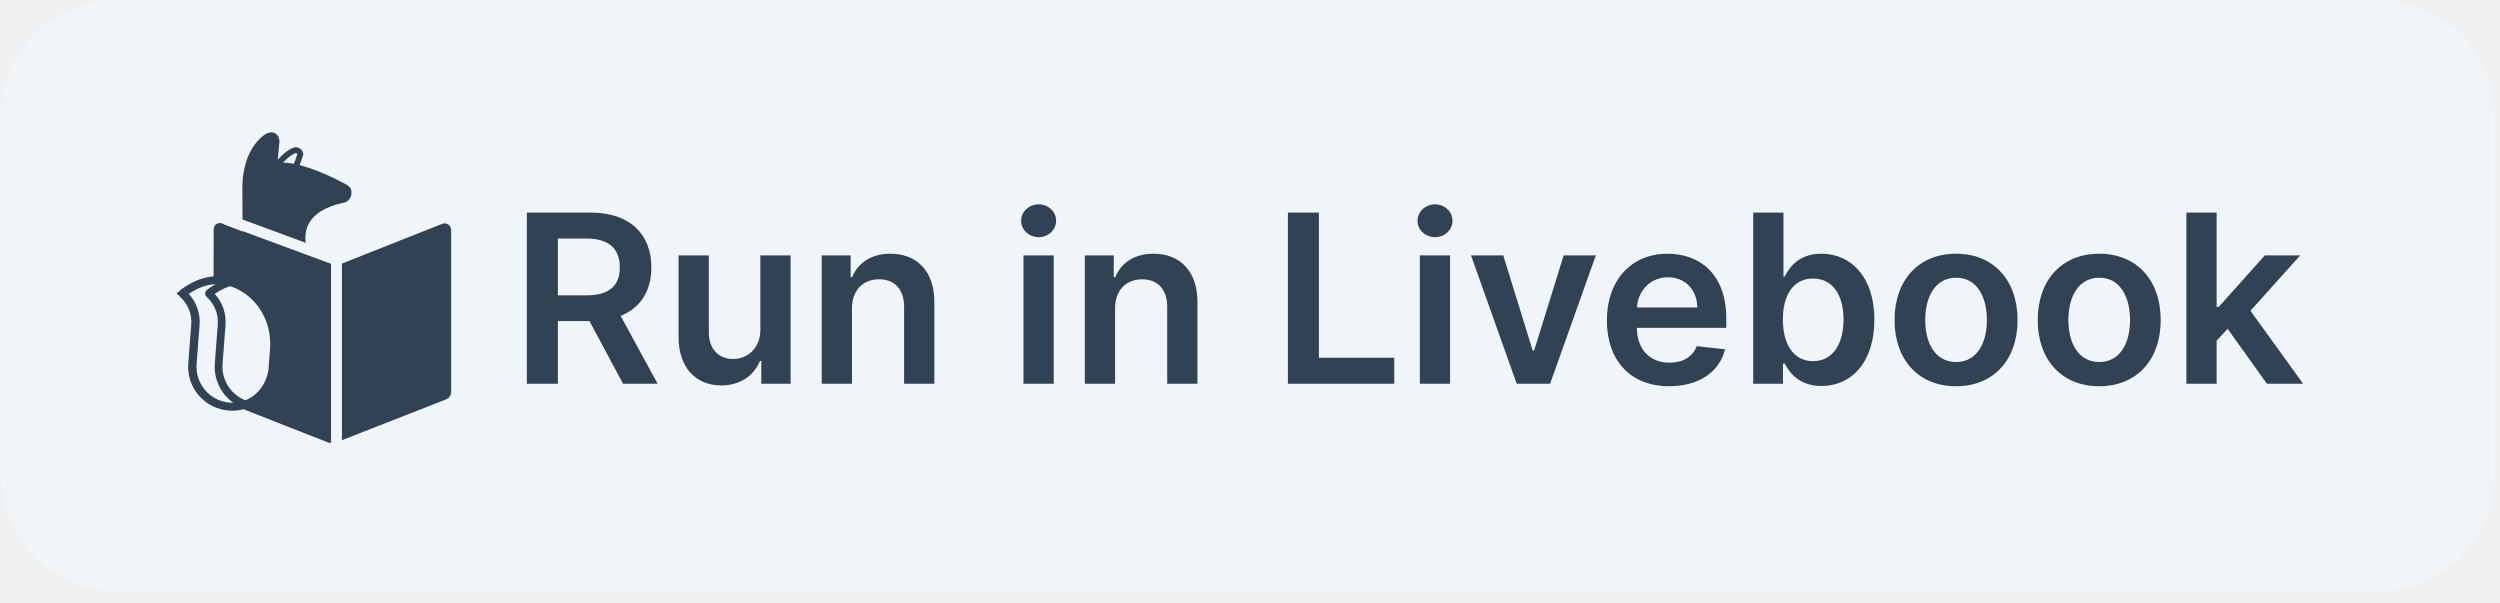
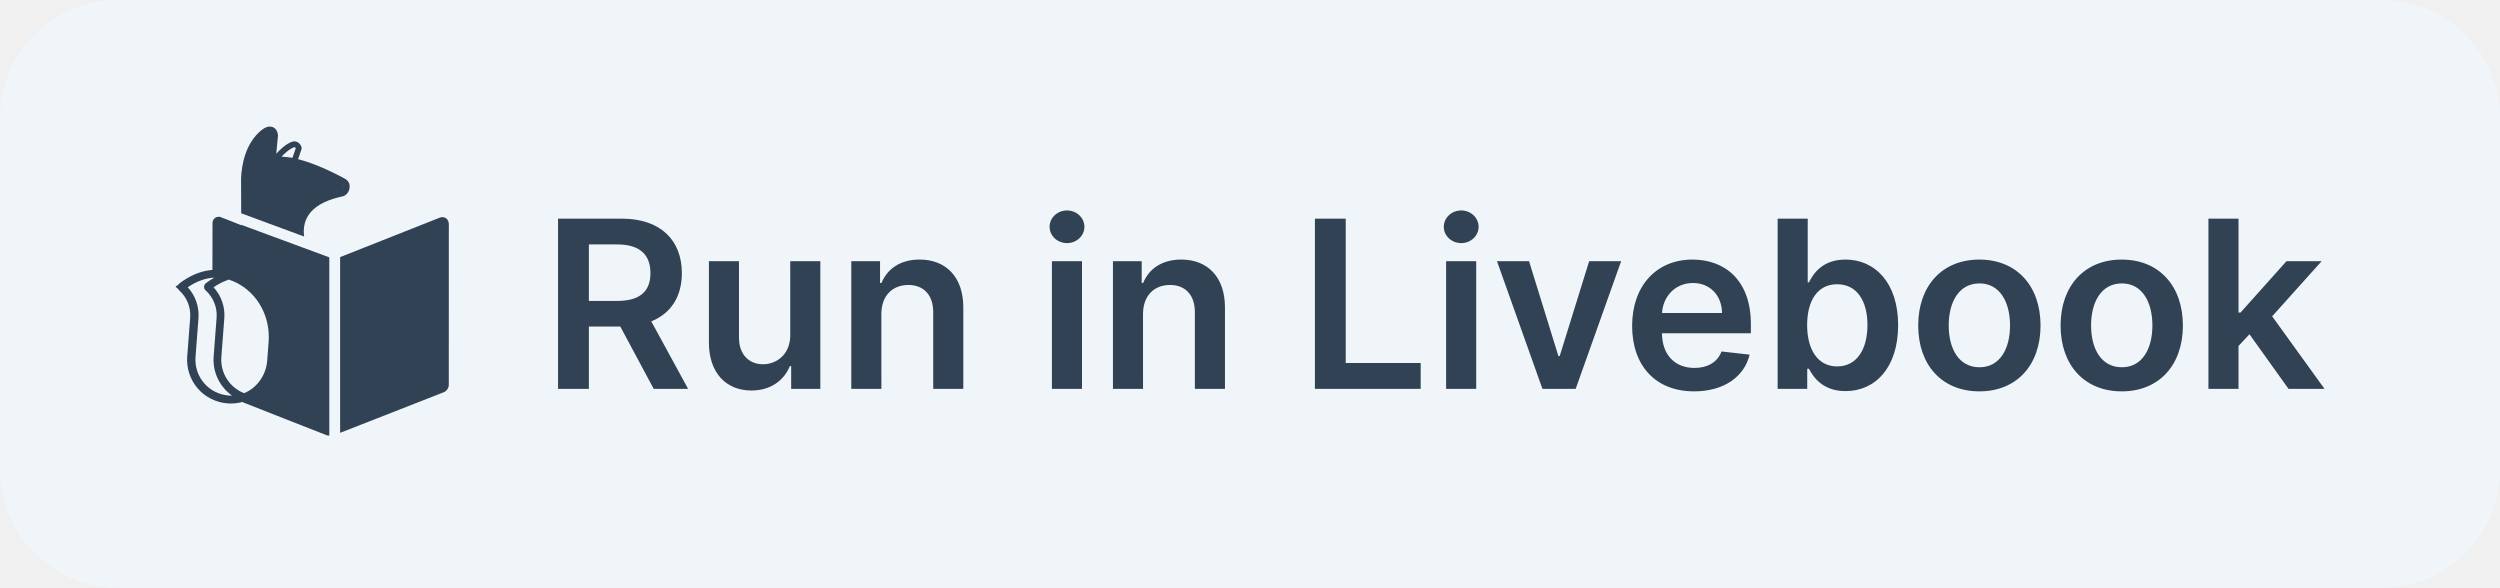
- <svg xmlns="http://www.w3.org/2000/svg" width="170" height="41" viewBox="0 0 170 41" fill="none">
-   <rect width="169.68" height="40.188" rx="8" fill="#F0F5F9" />
-   <path d="M30.68 15.689C30.685 15.524 30.627 15.38 30.515 15.288C30.457 15.239 30.288 15.133 30.037 15.234L23.189 17.947C22.387 17.522 21.57 17.057 20.801 16.574C20.646 15.578 20.975 14.35 23.218 13.818C23.446 13.769 23.475 13.759 23.489 13.755C23.644 13.687 23.77 13.561 23.842 13.397L23.857 13.368V13.353C23.876 13.315 23.881 13.276 23.886 13.247C23.915 13.083 23.905 12.947 23.852 12.841C23.784 12.71 23.673 12.604 23.509 12.527L23.494 12.517C22.068 11.758 21.043 11.4 20.38 11.231H20.375L20.438 11.061L20.627 10.5L20.622 10.452C20.602 10.317 20.477 10.051 20.143 10.007V10.012C19.95 9.997 19.5 10.186 18.886 10.858L19.007 9.591L19.002 9.562C18.973 9.321 18.862 9.142 18.688 9.055C18.562 8.992 18.354 8.953 18.069 9.113C18.015 9.142 17.953 9.185 17.89 9.233C16.748 10.147 16.516 11.69 16.483 12.527V12.536V12.546C16.483 12.57 16.483 12.701 16.483 12.73C16.483 12.744 16.483 12.763 16.483 12.778V12.802C16.483 12.807 16.483 12.807 16.483 12.812L16.492 15.742L15.143 15.205C14.93 15.118 14.78 15.191 14.713 15.239C14.514 15.375 14.524 15.612 14.529 15.674L14.524 18.798C14.471 18.803 14.423 18.808 14.369 18.813C14.36 18.813 14.35 18.813 14.345 18.817C13.659 18.9 12.967 19.195 12.285 19.707C12.256 19.732 12.232 19.756 12.213 19.79L12 19.944L12.193 20.113C12.208 20.142 12.232 20.172 12.256 20.196C12.778 20.665 13.059 21.361 13.006 22.057L12.803 24.717C12.745 25.51 12.996 26.284 13.514 26.888C14.021 27.483 14.766 27.86 15.554 27.918C15.632 27.923 15.704 27.928 15.781 27.928C15.786 27.928 15.791 27.928 15.796 27.928C15.801 27.928 15.806 27.928 15.815 27.928C15.907 27.928 15.999 27.923 16.091 27.913C16.265 27.899 16.434 27.865 16.594 27.817L16.584 27.836C18.426 28.561 21.618 29.823 22.329 30.094C22.367 30.108 22.411 30.118 22.45 30.118C22.474 30.118 22.498 30.113 22.522 30.108C22.566 30.123 22.609 30.137 22.653 30.137C22.701 30.137 22.745 30.128 22.788 30.113L30.322 27.164C30.54 27.077 30.685 26.869 30.68 26.632V15.689ZM23.509 13L23.518 13.024L23.475 13.02C23.484 13.015 23.494 13.005 23.509 13ZM20.124 10.404C20.177 10.418 20.206 10.447 20.22 10.471L20.07 10.921L19.988 11.139C19.829 11.11 19.558 11.071 19.248 11.052C19.742 10.539 20.051 10.428 20.124 10.404ZM16.686 27.222C16.671 27.212 16.657 27.207 16.642 27.202C16.284 27.057 15.965 26.825 15.719 26.535C15.293 26.037 15.085 25.404 15.133 24.751L15.336 22.091C15.395 21.322 15.124 20.549 14.601 19.983C14.921 19.765 15.24 19.601 15.559 19.49C15.583 19.48 15.607 19.47 15.632 19.456C15.815 19.514 15.999 19.586 16.183 19.678C17.638 20.423 18.494 22.014 18.364 23.726L18.267 25.007C18.185 26.018 17.546 26.878 16.686 27.222ZM15.868 27.386C15.849 27.386 15.83 27.386 15.81 27.386C15.752 27.386 15.69 27.386 15.632 27.381C14.983 27.333 14.369 27.023 13.954 26.535C13.528 26.037 13.32 25.404 13.368 24.751L13.572 22.091C13.63 21.317 13.359 20.549 12.836 19.983C13.441 19.572 14.05 19.354 14.65 19.325C14.461 19.436 14.268 19.557 14.079 19.702C14.002 19.761 13.958 19.848 13.954 19.944C13.949 20.041 13.987 20.133 14.06 20.196C14.582 20.665 14.863 21.361 14.809 22.057L14.606 24.717C14.548 25.51 14.8 26.284 15.317 26.888C15.482 27.081 15.67 27.251 15.878 27.396C15.873 27.386 15.868 27.386 15.868 27.386Z" fill="#304254" />
-   <rect width="0.74" height="13.735" transform="matrix(-1 0 0 1 23.251 17.4526)" fill="#F0F5F9" />
-   <rect width="0.74" height="8.094" transform="matrix(0.346677 -0.937985 -0.937985 -0.346677 22.7246 18.0181)" fill="#F0F5F9" />
-   <path d="M35.827 26.094H37.935V21.833H40.083L42.367 26.094H44.719L42.202 21.48C43.572 20.929 44.293 19.759 44.293 18.179C44.293 15.958 42.861 14.458 40.191 14.458H35.827V26.094ZM37.935 20.083V16.219H39.867C41.441 16.219 42.146 16.941 42.146 18.179C42.146 19.418 41.441 20.083 39.879 20.083H37.935ZM51.705 22.424C51.705 23.753 50.756 24.412 49.847 24.412C48.859 24.412 48.2 23.713 48.2 22.605V17.367H46.143V22.924C46.143 25.02 47.336 26.208 49.052 26.208C50.359 26.208 51.279 25.52 51.677 24.543H51.768V26.094H53.762V17.367H51.705V22.424ZM57.934 20.98C57.934 19.719 58.695 18.992 59.781 18.992C60.843 18.992 61.479 19.691 61.479 20.855V26.094H63.536V20.537C63.542 18.446 62.349 17.253 60.548 17.253C59.241 17.253 58.343 17.878 57.945 18.85H57.843V17.367H55.877V26.094H57.934V20.98ZM69.596 26.094H71.653V17.367H69.596V26.094ZM70.63 16.128C71.283 16.128 71.817 15.628 71.817 15.014C71.817 14.395 71.283 13.895 70.63 13.895C69.971 13.895 69.437 14.395 69.437 15.014C69.437 15.628 69.971 16.128 70.63 16.128ZM75.825 20.98C75.825 19.719 76.586 18.992 77.671 18.992C78.734 18.992 79.37 19.691 79.37 20.855V26.094H81.427V20.537C81.433 18.446 80.239 17.253 78.438 17.253C77.131 17.253 76.234 17.878 75.836 18.85H75.734V17.367H73.768V26.094H75.825V20.98ZM87.577 26.094H94.81V24.327H89.685V14.458H87.577V26.094ZM96.549 26.094H98.606V17.367H96.549V26.094ZM97.583 16.128C98.237 16.128 98.771 15.628 98.771 15.014C98.771 14.395 98.237 13.895 97.583 13.895C96.924 13.895 96.39 14.395 96.39 15.014C96.39 15.628 96.924 16.128 97.583 16.128ZM108.516 17.367H106.329L104.317 23.85H104.227L102.221 17.367H100.028L103.136 26.094H105.408L108.516 17.367ZM113.506 26.264C115.54 26.264 116.938 25.27 117.302 23.753L115.381 23.537C115.103 24.276 114.421 24.662 113.535 24.662C112.205 24.662 111.325 23.787 111.308 22.293H117.387V21.662C117.387 18.6 115.546 17.253 113.398 17.253C110.898 17.253 109.268 19.088 109.268 21.782C109.268 24.52 110.876 26.264 113.506 26.264ZM111.313 20.907C111.376 19.793 112.2 18.855 113.427 18.855C114.609 18.855 115.404 19.719 115.415 20.907H111.313ZM119.218 26.094H121.241V24.719H121.36C121.684 25.355 122.36 26.247 123.86 26.247C125.917 26.247 127.457 24.617 127.457 21.742C127.457 18.833 125.871 17.253 123.854 17.253C122.315 17.253 121.673 18.179 121.36 18.81H121.275V14.458H119.218V26.094ZM121.235 21.73C121.235 20.037 121.962 18.941 123.286 18.941C124.656 18.941 125.36 20.105 125.36 21.73C125.36 23.367 124.644 24.56 123.286 24.56C121.974 24.56 121.235 23.424 121.235 21.73ZM133.012 26.264C135.569 26.264 137.194 24.463 137.194 21.764C137.194 19.06 135.569 17.253 133.012 17.253C130.455 17.253 128.83 19.06 128.83 21.764C128.83 24.463 130.455 26.264 133.012 26.264ZM133.023 24.617C131.609 24.617 130.915 23.355 130.915 21.759C130.915 20.162 131.609 18.884 133.023 18.884C134.415 18.884 135.109 20.162 135.109 21.759C135.109 23.355 134.415 24.617 133.023 24.617ZM142.746 26.264C145.303 26.264 146.928 24.463 146.928 21.764C146.928 19.06 145.303 17.253 142.746 17.253C140.19 17.253 138.565 19.06 138.565 21.764C138.565 24.463 140.19 26.264 142.746 26.264ZM142.758 24.617C141.343 24.617 140.65 23.355 140.65 21.759C140.65 20.162 141.343 18.884 142.758 18.884C144.15 18.884 144.843 20.162 144.843 21.759C144.843 23.355 144.15 24.617 142.758 24.617ZM148.674 26.094H150.731V23.162L151.481 22.361L154.151 26.094H156.612L153.032 21.134L156.413 17.367H154.009L150.873 20.872H150.731V14.458H148.674V26.094Z" fill="#304254" />
+ <svg xmlns="http://www.w3.org/2000/svg" width="170.943" height="40.188" viewBox="0 0 170.943 40.188" fill="none" version="1.1" id="svg12">
+   <defs id="defs16">
+     <clipPath clipPathUnits="userSpaceOnUse" id="clipPath849">
+       <path id="path851" style="fill:#000000;fill-opacity:0.808;stroke-width:21.796;stroke-linecap:round;stroke-linejoin:round" d="M -0.76,-0.93 V 22.861 H 19.291 V -0.93 Z M 3.377,5.723 10.562,8.379 10.518,8.5 h 0.301 v 13 H 10.119 V 8.961 L 3.135,6.379 Z" />
+     </clipPath>
+   </defs>
+   <rect width="170.943" height="40.188" rx="8.06" fill="#3e64ff" id="rect2" x="0" y="0" style="stroke-width:1.004;fill:#f0f5f9;fill-opacity:1" />
+   <path d="m 38.158,26.588 h 2.108 v -4.261 h 2.148 l 2.284,4.261 h 2.352 l -2.517,-4.614 c 1.369,-0.551 2.091,-1.722 2.091,-3.301 0,-2.222 -1.432,-3.722 -4.102,-3.722 h -4.364 z m 2.108,-6.011 v -3.864 h 1.932 c 1.574,0 2.278,0.722 2.278,1.96 0,1.239 -0.705,1.903 -2.267,1.903 z m 13.77,2.341 c 0,1.33 -0.949,1.989 -1.858,1.989 -0.989,0 -1.648,-0.699 -1.648,-1.807 v -5.239 h -2.057 v 5.557 c 0,2.097 1.193,3.284 2.909,3.284 1.307,0 2.227,-0.688 2.625,-1.665 h 0.091 v 1.551 h 1.994 v -8.727 h -2.057 z m 6.229,-1.443 c 0,-1.261 0.761,-1.989 1.847,-1.989 1.063,0 1.699,0.699 1.699,1.864 v 5.239 h 2.057 v -5.557 c 0.006,-2.091 -1.188,-3.284 -2.989,-3.284 -1.307,0 -2.205,0.625 -2.602,1.597 h -0.102 v -1.483 h -1.966 v 8.727 h 2.057 z m 11.662,5.114 h 2.057 v -8.727 h -2.057 z m 1.034,-9.966 c 0.653,0 1.188,-0.5 1.188,-1.114 0,-0.619 -0.534,-1.119 -1.188,-1.119 -0.659,0 -1.193,0.5 -1.193,1.119 0,0.614 0.534,1.114 1.193,1.114 z m 5.195,4.852 c 0,-1.261 0.761,-1.989 1.847,-1.989 1.063,0 1.699,0.699 1.699,1.864 v 5.239 h 2.057 v -5.557 c 0.006,-2.091 -1.188,-3.284 -2.989,-3.284 -1.307,0 -2.205,0.625 -2.602,1.597 h -0.102 v -1.483 h -1.966 v 8.727 h 2.057 z m 11.753,5.114 h 7.233 v -1.767 h -5.125 v -9.869 h -2.108 z m 8.972,0 h 2.057 v -8.727 h -2.057 z m 1.034,-9.966 c 0.653,0 1.188,-0.5 1.188,-1.114 0,-0.619 -0.534,-1.119 -1.188,-1.119 -0.659,0 -1.193,0.5 -1.193,1.119 0,0.614 0.534,1.114 1.193,1.114 z m 10.933,1.239 h -2.187 l -2.012,6.483 h -0.09 l -2.006,-6.483 h -2.193 l 3.108,8.727 h 2.272 z m 4.99,8.898 c 2.034,0 3.432,-0.994 3.796,-2.511 l -1.921,-0.216 c -0.278,0.739 -0.96,1.125 -1.846,1.125 -1.33,0 -2.21,-0.875 -2.227,-2.369 h 6.079 v -0.631 c 0,-3.062 -1.841,-4.409 -3.989,-4.409 -2.5,0 -4.13,1.835 -4.13,4.528 0,2.739 1.608,4.483 4.238,4.483 z m -2.193,-5.358 c 0.063,-1.114 0.887,-2.051 2.114,-2.051 1.182,0 1.977,0.864 1.988,2.051 z m 7.905,5.188 h 2.023 v -1.375 h 0.119 c 0.324,0.636 1,1.528 2.5,1.528 2.057,0 3.597,-1.631 3.597,-4.506 0,-2.909 -1.586,-4.489 -3.603,-4.489 -1.539,0 -2.181,0.926 -2.494,1.557 h -0.085 v -4.352 h -2.057 z m 2.017,-4.364 c 0,-1.693 0.727,-2.79 2.051,-2.79 1.37,0 2.074,1.165 2.074,2.79 0,1.636 -0.716,2.829 -2.074,2.829 -1.312,0 -2.051,-1.136 -2.051,-2.829 z m 11.777,4.534 c 2.557,0 4.182,-1.801 4.182,-4.5 0,-2.704 -1.625,-4.511 -4.182,-4.511 -2.557,0 -4.182,1.807 -4.182,4.511 0,2.699 1.625,4.5 4.182,4.5 z m 0.011,-1.648 c -1.414,0 -2.108,-1.261 -2.108,-2.858 0,-1.597 0.694,-2.875 2.108,-2.875 1.392,0 2.086,1.278 2.086,2.875 0,1.597 -0.694,2.858 -2.086,2.858 z m 9.723,1.648 c 2.557,0 4.182,-1.801 4.182,-4.5 0,-2.704 -1.625,-4.511 -4.182,-4.511 -2.556,0 -4.181,1.807 -4.181,4.511 0,2.699 1.625,4.5 4.181,4.5 z m 0.012,-1.648 c -1.415,0 -2.108,-1.261 -2.108,-2.858 0,-1.597 0.693,-2.875 2.108,-2.875 1.392,0 2.085,1.278 2.085,2.875 0,1.597 -0.693,2.858 -2.085,2.858 z m 5.916,1.477 h 2.057 v -2.932 l 0.75,-0.801 2.67,3.733 h 2.461 l -3.58,-4.96 3.381,-3.767 h -2.404 l -3.136,3.506 h -0.142 v -6.415 h -2.057 z" fill="#ffffff" id="path10" style="stroke-width:1;fill:#304254;fill-opacity:1" />
+   <path d="M 17.85,6.831 C 17.854,6.675 17.799,6.538 17.694,6.451 17.639,6.405 17.479,6.304 17.241,6.401 l -6.481,2.567 C 10.001,8.565 9.227,8.126 8.499,7.668 8.353,6.726 8.664,5.563 10.788,5.06 11.003,5.014 11.03,5.005 11.044,5 11.191,4.936 11.309,4.817 11.378,4.661 L 11.392,4.634 V 4.62 C 11.41,4.584 11.415,4.547 11.419,4.52 11.447,4.364 11.438,4.236 11.387,4.135 11.323,4.012 11.218,3.911 11.062,3.838 L 11.049,3.829 C 9.699,3.11 8.728,2.771 8.101,2.611 H 8.097 L 8.156,2.451 8.335,1.92 8.33,1.874 C 8.312,1.746 8.193,1.494 7.877,1.453 V 1.458 C 7.694,1.444 7.268,1.623 6.687,2.259 L 6.801,1.06 6.797,1.032 C 6.769,0.803 6.664,0.634 6.499,0.552 6.38,0.492 6.184,0.456 5.914,0.607 5.863,0.634 5.804,0.675 5.744,0.721 4.664,1.586 4.445,3.046 4.412,3.838 v 0.009 0.009 c 0,0.023 0,0.146 0,0.174 0,0.014 0,0.032 0,0.046 v 0.023 c 0,0.005 0,0.005 0,0.009 L 4.422,6.881 3.145,6.373 C 2.943,6.291 2.801,6.359 2.737,6.405 2.55,6.533 2.559,6.758 2.564,6.817 L 2.559,9.774 C 2.509,9.778 2.463,9.783 2.412,9.787 c -0.009,0 -0.018,0 -0.023,0.005 -0.65,0.078 -1.304,0.357 -1.95,0.842 -0.027,0.023 -0.05,0.046 -0.069,0.078 l -0.201,0.146 0.183,0.16 c 0.014,0.027 0.037,0.055 0.059,0.078 0.494,0.444 0.76,1.103 0.709,1.762 l -0.192,2.517 c -0.055,0.751 0.183,1.483 0.673,2.055 0.481,0.563 1.185,0.92 1.931,0.975 0.073,0.005 0.142,0.009 0.215,0.009 0.005,0 0.009,0 0.014,0 0.005,0 0.009,0 0.018,0 0.087,0 0.174,-0.004 0.261,-0.014 0.165,-0.014 0.325,-0.046 0.476,-0.091 l -0.009,0.018 c 1.744,0.686 4.764,1.881 5.437,2.137 0.037,0.014 0.078,0.023 0.114,0.023 0.023,0 0.046,-0.005 0.069,-0.009 0.041,0.014 0.082,0.028 0.124,0.028 0.046,0 0.087,-0.009 0.128,-0.023 l 7.13,-2.792 c 0.206,-0.082 0.343,-0.279 0.339,-0.503 z M 11.062,4.286 11.072,4.309 11.03,4.304 C 11.04,4.3 11.049,4.291 11.062,4.286 Z M 7.859,1.829 C 7.909,1.842 7.937,1.87 7.95,1.893 L 7.808,2.318 7.731,2.524 C 7.58,2.497 7.323,2.46 7.03,2.442 7.497,1.957 7.79,1.851 7.859,1.829 Z M 4.605,17.746 C 4.591,17.737 4.577,17.732 4.564,17.728 4.225,17.59 3.923,17.371 3.689,17.096 3.287,16.625 3.09,16.025 3.136,15.408 l 0.192,-2.517 c 0.055,-0.728 -0.201,-1.46 -0.696,-1.995 0.302,-0.206 0.604,-0.362 0.906,-0.467 0.023,-0.009 0.046,-0.018 0.069,-0.032 0.174,0.055 0.348,0.124 0.522,0.211 1.378,0.705 2.188,2.211 2.064,3.831 L 6.101,15.65 c -0.078,0.957 -0.682,1.771 -1.497,2.096 z m -0.773,0.156 c -0.018,0 -0.037,0 -0.055,0 -0.055,0 -0.114,0 -0.169,-0.005 C 2.994,17.851 2.412,17.558 2.019,17.096 1.616,16.625 1.419,16.025 1.465,15.408 L 1.657,12.89 C 1.712,12.158 1.456,11.43 0.962,10.895 1.534,10.506 2.11,10.3 2.678,10.273 c -0.178,0.105 -0.362,0.22 -0.54,0.357 -0.073,0.055 -0.114,0.137 -0.119,0.229 -0.005,0.091 0.032,0.178 0.101,0.238 0.494,0.444 0.76,1.103 0.709,1.762 l -0.192,2.517 c -0.055,0.751 0.183,1.483 0.673,2.055 0.156,0.183 0.334,0.343 0.531,0.48 C 3.836,17.902 3.831,17.902 3.831,17.902 Z" fill="#ffffff" id="path2" clip-path="url(#clipPath849)" transform="matrix(1.057084,0,0,1.057081,11.82038,8.125459)" style="fill:#304254;fill-opacity:1" />
</svg>
